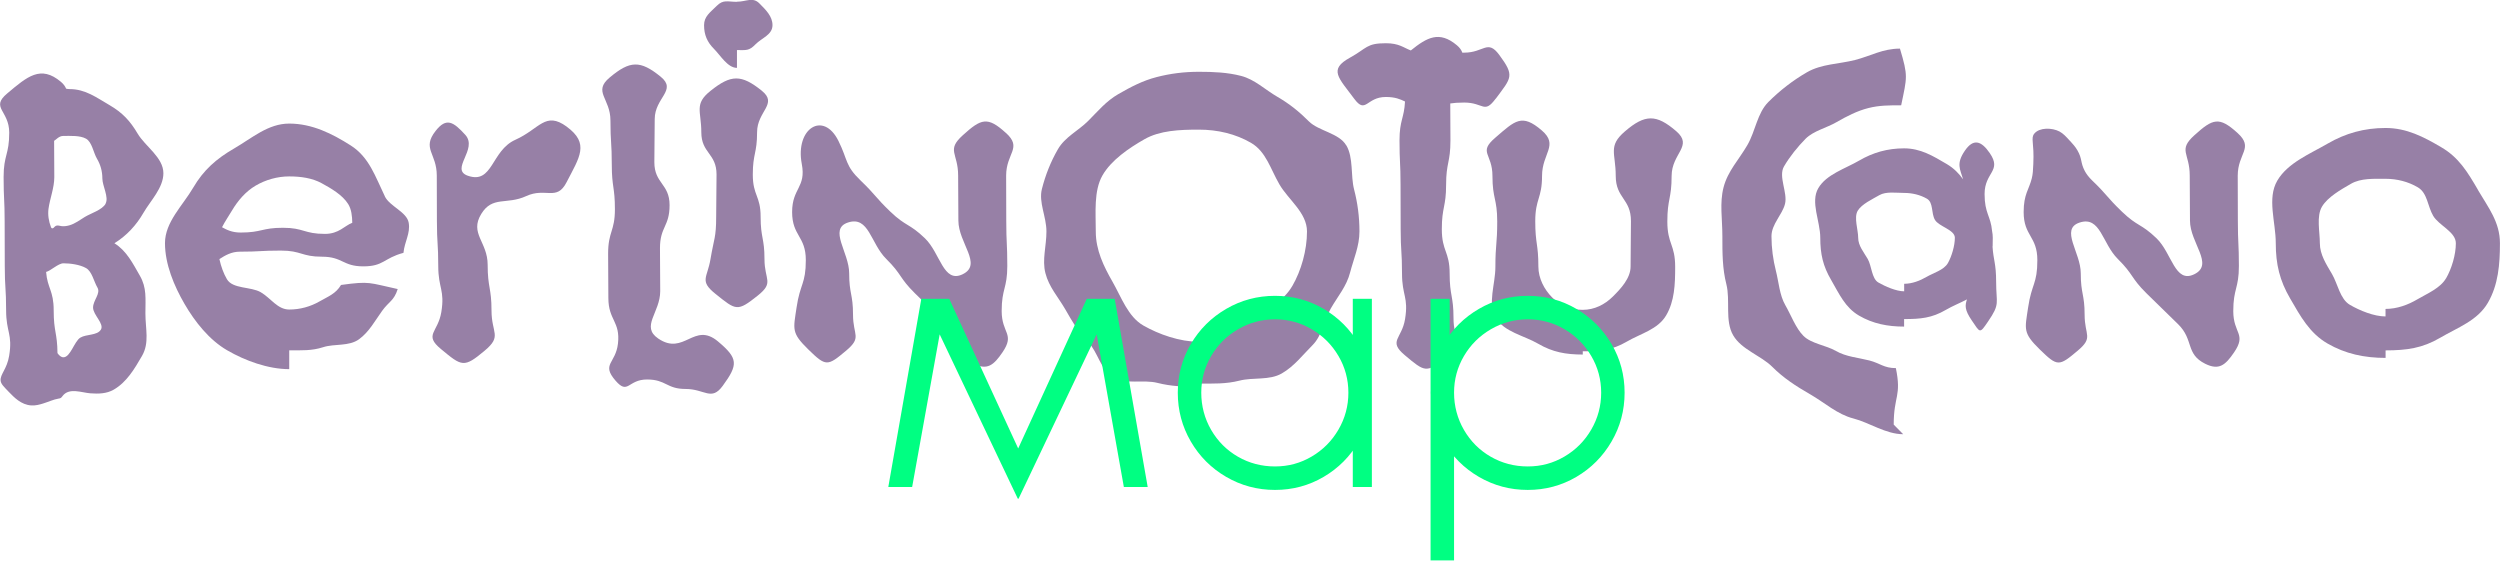
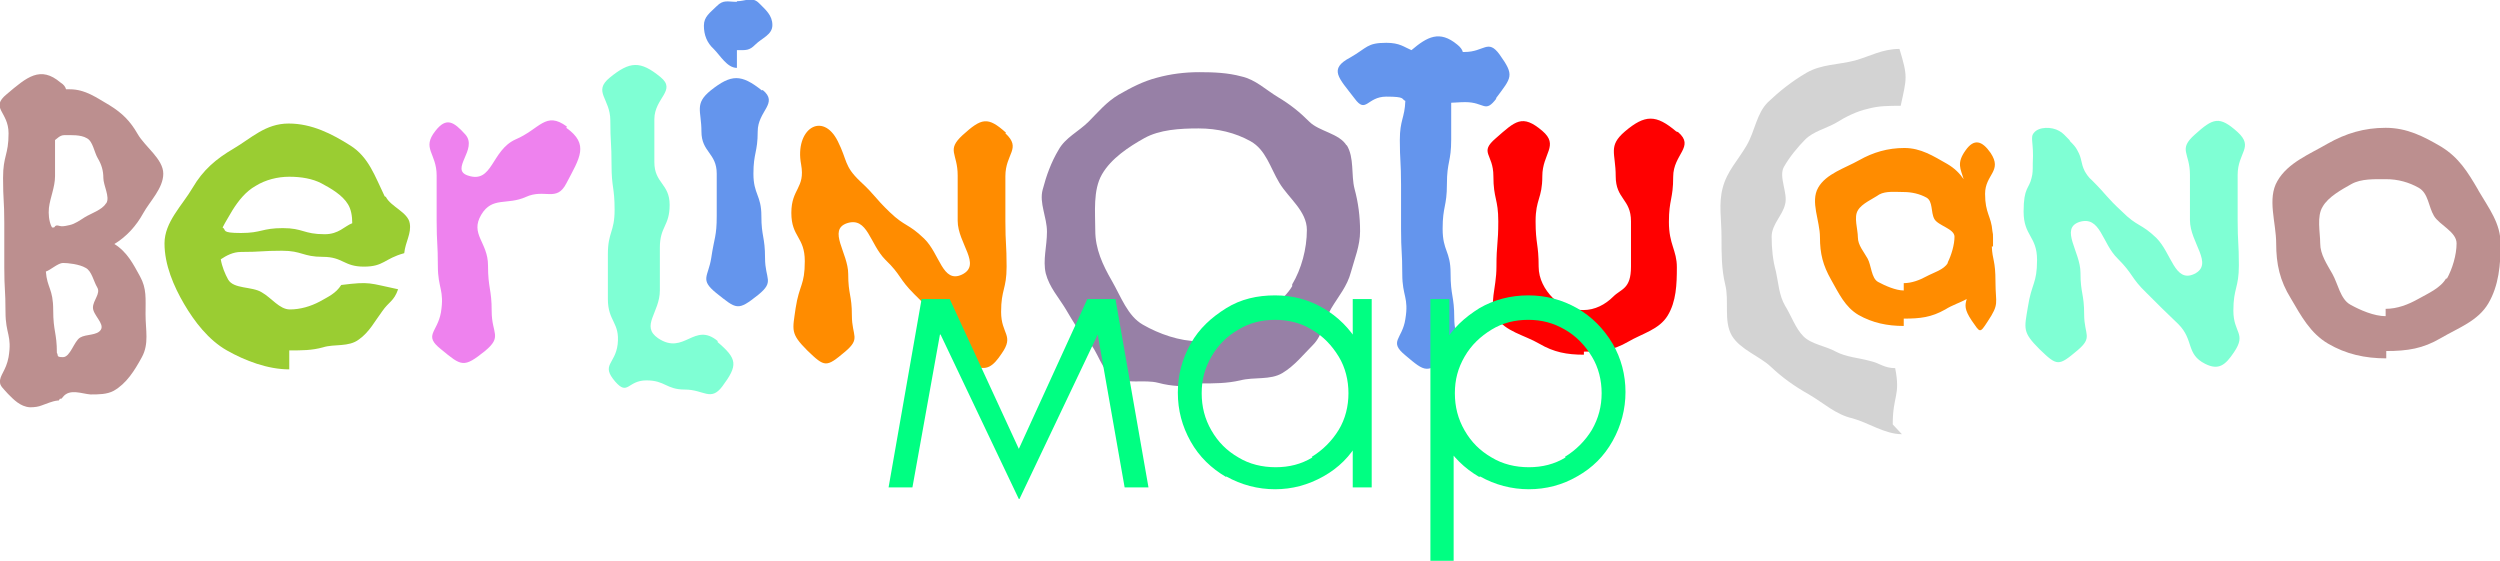
- <svg xmlns="http://www.w3.org/2000/svg" id="Layer_1" data-name="Layer 1" viewBox="0 0 408.84 91.64">
+ <svg xmlns="http://www.w3.org/2000/svg" id="Layer_1" version="1.1" viewBox="0 0 408.8 91.6">
  <defs>
    <style>
-       .cls-1 {
+       .st0 {
+         fill: #6495ed;
+       }
+ 
+       .st1 {
+         fill: #bc8f8f;
+       }
+ 
+       .st2 {
+         fill: #ff8c00;
+       }
+ 
+       .st3 {
+         fill: #9acd32;
+       }
+ 
+       .st4 {
        fill: #00ff82;
      }

-       .cls-2 {
+       .st5 {
        fill: #9780a6;
+       }
+ 
+       .st6 {
+         fill: red;
+       }
+ 
+       .st7 {
+         fill: #d3d3d3;
+       }
+ 
+       .st8 {
+         fill: violet;
+       }
+ 
+       .st9 {
+         fill: #7fffd4;
      }
    </style>
  </defs>
  <g>
-     <path class="cls-2" d="M124.59,14.84c-3.37-2.7-5.04-2.67-8.41.03-2.7,2.16-1.49,3.3-1.49,6.75s2.49,3.45,2.49,6.91-.06,3.46-.06,6.91-.36,3.53-.93,6.94c-.51,3.09-1.87,3.53.83,5.69,3.37,2.7,3.54,2.95,6.91.26,2.7-2.16,1.09-2.5,1.09-5.96s-.63-3.45-.63-6.91-1.28-3.46-1.28-6.91.7-3.46.7-6.92,3.47-4.63.77-6.79Z" />
-     <path class="cls-2" d="M120.52.3c-1.54,0-2.23-.42-3.31.66-1.08,1.08-2.07,1.72-2.07,3.16,0,1.58.52,2.77,1.6,3.85,1.08,1.08,2.25,3.13,3.78,3.13v-2.91c1.54,0,1.96.15,3.02-.93,1.06-1.08,2.79-1.56,2.79-3.15,0-1.44-1.08-2.49-2.16-3.57-1.08-1.08-2.15-.26-3.64-.26Z" />
-     <path class="cls-2" d="M9.76,65.15c.06-.02.13-.04.18-.07.13-.08.21-.21.3-.33,1.07-1.4,3.09-.54,4.52-.43,1.31.1,2.67.08,3.84-.6,2.11-1.22,3.37-3.35,4.62-5.51,1.25-2.16.56-4.39.56-6.98,0-2.4.24-4.16-.91-6.15-1.15-1.99-2.15-4.05-4.16-5.3,2.02-1.25,3.59-2.97,4.74-4.96,1.15-1.99,3.27-4.09,3.27-6.49,0-2.59-2.96-4.37-4.21-6.48-1.25-2.11-2.49-3.43-4.6-4.66-2.11-1.22-3.93-2.62-6.52-2.62-.21,0-.4-.03-.58-.07-.15-.38-.41-.75-.85-1.12-3.31-2.78-5.49-.87-8.79,1.91-2.78,2.33.34,2.77.34,6.4s-.92,3.63-.92,7.26.17,3.63.17,7.26.02,3.63.02,7.26.22,3.63.22,7.26,1.08,3.85.5,7.44c-.35,2.17-1.49,3.04-1.4,4.06.05.58.52,1,1.34,1.86.87.9,2.02,2.1,3.65,2.21.75.05,1.39-.14,1.95-.31.86-.26,1.67-.66,2.56-.81.06-.01.12-.02.18-.03ZM16.49,53.91c-.58.98-2.38.71-3.36,1.31-.98.6-1.61,3.21-2.76,3.21-.4,0-.71-.32-.97-.68-.03-3.35-.62-3.46-.62-6.99,0-3.27-1.03-3.6-1.24-6.29.71-.15,1.99-1.41,2.83-1.41,1.15,0,2.72.22,3.7.78.98.55,1.28,2.2,1.86,3.18.58.98-.71,2.08-.71,3.28s1.86,2.63,1.28,3.61ZM17.28,33.31c-.58,1.03-2.43,1.57-3.41,2.17-.79.48-1.56,1.08-2.46,1.35-.41.12-.85.2-1.28.16-.4-.04-.79-.26-1.15.05-.08.07-.14.16-.23.23s-.21.1-.3.04c-.06-.04-.09-.11-.12-.18-.36-.94-.53-1.98-.4-2.98.24-1.73.95-3.43.95-5.19,0-3.12-.03-3.57-.03-5.93.32-.17.78-.8,1.5-.8,1.15,0,2.74-.1,3.72.45.98.55,1.2,2.27,1.78,3.26.58.98.89,2.05.89,3.25s1.1,3.08.52,4.11Z" />
-     <path class="cls-2" d="M92.68,20.71c-3.52-2.57-4.42.37-8.4,2.15-3.98,1.78-3.65,7.31-7.77,5.88-2.99-1.04,1.71-4.34-.42-6.69-1.94-2.13-3.09-2.9-4.86-.63-2.27,2.91.2,3.61.2,7.3s.02,3.69.02,7.39.22,3.69.22,7.38,1.1,3.92.5,7.56c-.55,3.34-2.91,3.67-.06,6.03,3.44,2.85,3.74,3.13,7.16.26,2.87-2.4,1.11-2.81,1.11-6.55s-.63-3.74-.63-7.49-3-5.11-1.05-8.31c1.83-3,4.16-1.45,7.35-2.92s4.98.88,6.59-2.24c2.15-4.16,3.81-6.36.03-9.12Z" />
-     <path class="cls-2" d="M62.94,32.11c-1.58-3.26-2.56-6.4-5.58-8.32-3.02-1.92-6.31-3.58-10.06-3.58-3.46,0-6.08,2.37-9.01,4.07-2.93,1.7-5,3.52-6.7,6.42-1.7,2.91-4.61,5.61-4.61,9.06s1.49,7,3.19,9.93c1.7,2.93,4.04,5.89,6.97,7.59,2.93,1.7,6.7,3.09,10.16,3.09v-3.08c2.08,0,3.68.09,5.54-.51,1.88-.61,4.22-.09,5.89-1.31,1.65-1.21,2.61-3.04,3.75-4.62,1.14-1.58,1.94-1.63,2.56-3.58-4.75-1.02-4.46-1.33-9.27-.67-.86,1.44-2.06,1.86-3.53,2.7-1.46.84-3.17,1.32-4.94,1.32-1.92,0-3-1.86-4.64-2.82-1.63-.96-4.59-.51-5.55-2.14-.55-.93-.97-2.1-1.23-3.29.93-.6,1.97-1.21,3.32-1.21,3.37,0,3.37-.18,6.73-.18s3.37,1,6.74,1,3.37,1.58,6.74,1.58,3.31-1.34,6.57-2.21c.19-1.87,1.15-3.17.86-4.91-.3-1.79-3.11-2.68-3.91-4.33ZM46.26,37.25c-3.45,0-3.45.78-6.9.78-1.47,0-2.33-.48-3.05-.87.49-.97,1.13-1.89,1.64-2.75.96-1.61,2.22-3.09,3.85-4.05,1.63-.96,3.57-1.51,5.49-1.51s3.77.27,5.31,1.11c1.54.84,3.41,1.92,4.34,3.41.53.85.65,1.94.67,3.06-1.26.48-2.19,1.82-4.46,1.82-3.45,0-3.45-1-6.89-1Z" />
-     <path class="cls-2" d="M117.42,55.84c-3.94-3.31-5.53,2.42-9.78-.48-2.9-1.98.33-4.23.33-7.75s-.04-3.52-.04-7.03,1.57-3.51,1.57-7.03-2.49-3.52-2.49-7.03.06-3.52.06-7.04,3.7-4.71.98-6.93c-3.35-2.73-5.04-2.65-8.35.13-2.78,2.33.13,3.39.13,7.02s.22,3.63.22,7.26.51,3.63.51,7.26-1.11,3.63-1.11,7.26.04,3.63.04,7.26,1.98,3.83,1.57,7.44c-.37,3.3-2.78,3.33-.39,6.08,2.07,2.38,1.99-.2,5.14-.2s3.16,1.55,6.31,1.55,4.21,2.04,6.07-.51c2.55-3.49,2.54-4.48-.77-7.26Z" />
-     <path class="cls-2" d="M338.54,23.06c.46.51.85.93,1.2,1.54.81,1.4.45,1.95,1.2,3.37.26.48.63.99,1.2,1.54,2.55,2.45,2.34,2.67,4.89,5.12,2.55,2.45,3.08,1.89,5.63,4.33,2.55,2.45,3,7.44,6.18,5.89,3.31-1.61-.7-5.1-.7-8.78s-.04-3.68-.04-7.37-1.97-4.11.76-6.58c3.02-2.73,4.04-3.11,7.05-.38,2.74,2.48.04,3.29.04,6.98s.02,3.69.02,7.39.17,3.69.17,7.38-.92,3.69-.92,7.39,2.21,3.7.13,6.75c-1.42,2.08-2.46,2.98-4.72,1.86-3.25-1.62-1.83-3.91-4.42-6.46-2.58-2.55-2.61-2.52-5.19-5.07-2.58-2.55-2.09-3.05-4.67-5.6-2.58-2.54-2.83-7.1-6.27-5.96-3.23,1.07.2,4.89.2,8.29s.63,3.4.63,6.79,1.48,3.67-1.12,5.86c-3.08,2.6-3.31,2.64-6.2-.18-2.82-2.75-2.45-3.29-1.92-6.88.57-3.89,1.51-3.81,1.51-7.74s-2.24-3.93-2.24-7.86c0-2.94.88-3.68,1.33-5.51.18-.73.2-1.28.25-2.36.17-3.53-.47-4.22.18-4.98.84-1,2.88-.97,4.11-.32.59.32,1.04.8,1.71,1.54Z" />
-     <path class="cls-2" d="M325.87,40.3c.01-.47.02-.94.02-1.42,0-.38-.04-.74-.11-1.08-.23-2.52-1.23-2.89-1.23-6.07,0-3.59,2.88-3.73.85-6.69-1.39-2.03-2.68-2.43-4.07-.4-1.47,2.14-.78,3.02-.29,4.69-.69-.96-1.49-1.8-2.67-2.5-2.26-1.33-4.29-2.57-6.98-2.57s-5.07.67-7.35,2c-2.28,1.33-5.36,2.25-6.68,4.51-1.33,2.26.32,5.42.32,8.11s.45,4.64,1.78,6.91c1.32,2.28,2.28,4.49,4.55,5.82,2.28,1.33,4.69,1.8,7.38,1.8v-1.23c2.69,0,4.54-.17,6.8-1.49,1.13-.66,2.36-1.14,3.48-1.73-.32.98-.42,1.68.79,3.45,1.39,2.03,1.26,2.22,2.65.18,2.03-2.96,1.33-2.9,1.33-6.49,0-3.06-.45-3.52-.59-5.8ZM318.54,43.04c-.64,1.12-2.36,1.59-3.46,2.23-1.1.64-2.38,1.14-3.68,1.14v1.23c-1.31,0-3.12-.81-4.22-1.44-1.1-.63-1.09-2.73-1.74-3.85-.65-1.12-1.56-2.17-1.56-3.47s-.73-3.31-.08-4.41c.65-1.1,2.45-1.92,3.55-2.56,1.1-.63,2.74-.36,4.05-.36s2.61.31,3.71.94c1.1.63.68,2.36,1.32,3.46.63,1.1,3.26,1.62,3.26,2.93s-.52,3.05-1.15,4.17Z" />
-     <path class="cls-2" d="M405.22,31.02c-1.7-2.9-3.09-5.25-6-6.95-2.9-1.7-5.64-3.14-9.1-3.14s-6.55.86-9.47,2.56c-2.93,1.7-6.52,3.14-8.23,6.05-1.7,2.91-.25,6.78-.25,10.23s.64,6.11,2.35,9.04c1.7,2.93,3.17,5.66,6.1,7.36,2.93,1.7,6.05,2.36,9.51,2.36v-1.23c3.46,0,6.02-.36,8.92-2.06,2.9-1.7,6.11-2.8,7.81-5.73,1.7-2.93,1.97-6.29,1.97-9.74s-1.91-5.84-3.62-8.74ZM400.01,45.52c-.94,1.61-3.04,2.47-4.63,3.4-1.58.94-3.38,1.6-5.26,1.6v1.23c-1.87,0-4.22-.96-5.83-1.9-1.61-.94-1.98-3.42-2.92-5.03-.94-1.61-1.99-3.18-1.99-5.05s-.59-4.4.35-5.98c.94-1.58,3.12-2.8,4.73-3.73,1.61-.94,3.79-.82,5.66-.82s3.7.46,5.29,1.4c1.58.94,1.57,3.06,2.5,4.65s3.71,2.62,3.71,4.49-.68,4.15-1.61,5.76Z" />
-     <path class="cls-2" d="M164.5,21.74c-3.01-2.74-4.04-2.35-7.05.38-2.73,2.47-.76,2.89-.76,6.58s.04,3.68.04,7.37,4.01,7.17.7,8.78c-3.18,1.54-3.63-3.44-6.18-5.89-2.55-2.45-3.08-1.89-5.63-4.33-2.55-2.45-2.34-2.67-4.89-5.12-2.55-2.45-2.04-3.29-3.61-6.46-2.47-4.99-7.11-2.04-6,3.76.74,3.86-1.58,3.93-1.58,7.86s2.24,3.93,2.24,7.86-.94,3.85-1.51,7.74c-.53,3.6-.89,4.14,1.92,6.88,2.89,2.82,3.12,2.77,6.2.18,2.6-2.19,1.11-2.46,1.11-5.86s-.63-3.4-.63-6.79-3.42-7.22-.2-8.29c3.44-1.14,3.69,3.42,6.27,5.96,2.58,2.55,2.09,3.05,4.67,5.6,2.58,2.55,2.61,2.52,5.19,5.07,2.58,2.55,1.17,4.84,4.42,6.46,2.25,1.13,3.3.22,4.72-1.86,2.08-3.05-.13-3.06-.13-6.75s.92-3.69.92-7.39-.17-3.69-.17-7.38-.02-3.69-.02-7.39,2.7-4.5-.04-6.98Z" />
-     <path class="cls-2" d="M220.16,23.78c-1.16-2.02-4.52-2.34-6.11-3.93s-3.13-2.84-5.14-4.01c-2.04-1.18-3.7-2.85-5.96-3.43-2.21-.57-4.48-.67-6.9-.67s-4.67.29-6.88.86c-2.28.58-4.25,1.62-6.3,2.8-2.01,1.16-3.34,2.81-4.93,4.39-1.59,1.59-3.77,2.6-4.93,4.61-1.18,2.04-2.04,4.22-2.62,6.5-.56,2.2.74,4.52.74,6.95s-.73,4.61-.17,6.81c.58,2.28,2.08,3.9,3.26,5.94,1.16,2.01,2.11,3.74,3.71,5.32,1.59,1.58,2.1,4.66,4.11,5.82,2.05,1.18,4.97.29,7.26.88,2.21.56,4.33.64,6.76.64v-.53c2.42,0,4.42.08,6.63-.48,2.26-.58,4.89,0,6.93-1.18,2.02-1.16,3.44-3.04,5.03-4.63,1.59-1.59,1.81-3.97,2.98-5.99,1.18-2.04,2.58-3.63,3.16-5.89.57-2.21,1.53-4.3,1.53-6.71s-.31-4.68-.88-6.88c-.58-2.26-.08-5.15-1.26-7.19ZM211.33,46.78c-1.47,2.52-4.3,4.09-6.79,5.53-2.5,1.44-5.38,2.35-8.49,2.35v1.23c-3.12,0-6.54-1.21-9.06-2.65-2.52-1.44-3.61-4.64-5.05-7.16-1.44-2.52-2.74-5.15-2.74-8.22s-.35-6.65,1.09-9.17c1.44-2.52,4.35-4.48,6.87-5.92,2.52-1.44,5.77-1.57,8.89-1.57s6.03.71,8.52,2.15c2.49,1.44,3.19,4.28,4.66,6.8,1.46,2.52,4.51,4.63,4.51,7.7s-.94,6.4-2.4,8.92Z" />
-     <path class="cls-2" d="M244.61,16.14c2.57-3.47,3.13-3.71.56-7.18-1.91-2.57-2.5-.35-5.7-.35-.12,0-.22,0-.33,0-.14-.41-.41-.81-.89-1.21-2.87-2.41-4.88-1.29-7.53.85-1.21-.46-1.92-1.18-4.08-1.18-3.21,0-3.06.81-5.87,2.36-3.55,1.95-1.87,3.26.7,6.73,1.91,2.57,1.96-.3,5.16-.3,1.56,0,2.36.37,3.14.74-.14,2.75-.9,3.06-.9,6.35,0,3.63.17,3.63.17,7.26s.02,3.63.02,7.26.22,3.63.22,7.26,1.08,3.85.5,7.44c-.53,3.28-2.83,3.57-.05,5.91,3.31,2.78,3.55,3.03,6.86.25,2.78-2.33,1.11-2.7,1.11-6.33s-.63-3.63-.63-7.26-1.28-3.63-1.28-7.26.7-3.63.7-7.26.71-3.63.71-7.26c0-3.17-.03-3.57-.03-6.04.58-.09,1.27-.15,2.28-.15,3.21,0,3.24,1.93,5.15-.64Z" />
-     <path class="cls-2" d="M274.13,21.46c-3.27-2.82-5.12-2.79-8.4.03-2.81,2.41-1.5,3.55-1.5,7.26s2.49,3.71,2.49,7.42-.06,3.71-.06,7.42c0,1.92-1.61,3.63-2.91,4.92s-3,2.16-4.92,2.16-3.69-.72-4.99-2.02c-1.3-1.3-2.26-3.14-2.26-5.06,0-3.71-.51-3.71-.51-7.41s1.11-3.71,1.11-7.42,2.77-5.01-.04-7.43c-3.28-2.81-4.35-1.62-7.62,1.2-2.82,2.43-.45,2.53-.45,6.25s.78,3.72.78,7.44-.3,3.72-.3,7.44c0,2.83-1.32,5.97.05,8.3,1.37,2.33,4.6,2.89,6.96,4.26,2.35,1.37,4.5,1.76,7.28,1.76v-.53c2.83,0,4.81-.19,7.16-1.56,2.35-1.37,5.11-2,6.48-4.32,1.37-2.33,1.47-5.07,1.47-7.91,0-3.72-1.28-3.72-1.28-7.44s.7-3.72.7-7.44,3.58-4.89.76-7.32Z" />
-     <path class="cls-2" d="M310.04,60.2c-1.96,0-2.55-.79-4.33-1.25-1.84-.47-3.81-.6-5.46-1.55-1.62-.94-4.04-1.19-5.32-2.47s-2.03-3.41-2.97-5.03c-.95-1.65-1.07-3.79-1.54-5.62-.45-1.78-.72-3.69-.72-5.65s1.75-3.49,2.21-5.27c.47-1.84-1.12-4.48-.17-6.13.94-1.62,2.27-3.26,3.55-4.55,1.28-1.28,3.42-1.76,5.04-2.7,1.65-.95,3.38-1.85,5.22-2.31,1.78-.45,3.4-.45,5.36-.45.96-4.65,1.16-4.72-.2-9.27-2.84,0-4.76,1.2-7.34,1.86-2.66.68-5.48.63-7.87,2.01-2.35,1.36-4.43,2.99-6.29,4.84-1.86,1.85-2.1,4.74-3.46,7.08-1.38,2.38-3.21,4.25-3.89,6.91-.66,2.57-.19,5.13-.19,7.97s0,5.28.65,7.85c.68,2.66-.27,6,1.12,8.37,1.36,2.34,4.52,3.29,6.38,5.14,1.85,1.85,3.87,3.16,6.22,4.51,2.39,1.38,4.41,3.27,7.07,3.95,2.58.66,5.29,2.57,8.13,2.57l-1.55-1.57c0-4.75,1.31-4.6.35-9.25Z" />
+     <path class="st1" d="M405.2,31c-1.7-2.9-3.1-5.2-6-7-2.9-1.7-5.6-3.1-9.1-3.1s-6.5.9-9.5,2.6c-2.9,1.7-6.5,3.1-8.2,6.1-1.7,2.9-.2,6.8-.2,10.2s.6,6.1,2.4,9c1.7,2.9,3.2,5.7,6.1,7.4s6,2.4,9.5,2.4v-1.2c3.5,0,6-.4,8.9-2.1,2.9-1.7,6.1-2.8,7.8-5.7s2-6.3,2-9.7-1.9-5.8-3.6-8.7h0ZM400,45.5c-.9,1.6-3,2.5-4.6,3.4-1.6.9-3.4,1.6-5.3,1.6v1.2c-1.9,0-4.2-1-5.8-1.9-1.6-.9-2-3.4-2.9-5s-2-3.2-2-5-.6-4.4.4-6c.9-1.6,3.1-2.8,4.7-3.7,1.6-.9,3.8-.8,5.7-.8s3.7.5,5.3,1.4c1.6.9,1.6,3.1,2.5,4.6s3.7,2.6,3.7,4.5-.7,4.2-1.6,5.8h0Z" />
+     <path class="st9" d="M338.5,23.1c.5.5.9.9,1.2,1.5.8,1.4.5,2,1.2,3.4.3.5.6,1,1.2,1.5,2.5,2.5,2.3,2.7,4.9,5.1,2.5,2.5,3.1,1.9,5.6,4.3,2.5,2.5,3,7.4,6.2,5.9,3.3-1.6-.7-5.1-.7-8.8s0-3.7,0-7.4-2-4.1.8-6.6c3-2.7,4-3.1,7-.4,2.7,2.5,0,3.3,0,7s0,3.7,0,7.4.2,3.7.2,7.4-.9,3.7-.9,7.4,2.2,3.7.1,6.8c-1.4,2.1-2.5,3-4.7,1.9-3.2-1.6-1.8-3.9-4.4-6.5-2.6-2.5-2.6-2.5-5.2-5.1-2.6-2.5-2.1-3-4.7-5.6-2.6-2.5-2.8-7.1-6.3-6-3.2,1.1.2,4.9.2,8.3s.6,3.4.6,6.8,1.5,3.7-1.1,5.9c-3.1,2.6-3.3,2.6-6.2-.2-2.8-2.8-2.5-3.3-1.9-6.9.6-3.9,1.5-3.8,1.5-7.7s-2.2-3.9-2.2-7.9.9-3.7,1.3-5.5c.2-.7.2-1.3.2-2.4.2-3.5-.5-4.2.2-5,.8-1,2.9-1,4.1-.3.6.3,1,.8,1.7,1.5h0Z" />
+     <path class="st2" d="M325.9,40.3c0-.5,0-.9,0-1.4s0-.7-.1-1.1c-.2-2.5-1.2-2.9-1.2-6.1s2.9-3.7.9-6.7c-1.4-2-2.7-2.4-4.1-.4-1.5,2.1-.8,3-.3,4.7-.7-1-1.5-1.8-2.7-2.5-2.3-1.3-4.3-2.6-7-2.6s-5.1.7-7.4,2-5.4,2.2-6.7,4.5c-1.3,2.3.3,5.4.3,8.1s.5,4.6,1.8,6.9c1.3,2.3,2.3,4.5,4.5,5.8,2.3,1.3,4.7,1.8,7.4,1.8v-1.2c2.7,0,4.5-.2,6.8-1.5,1.1-.7,2.4-1.1,3.5-1.7-.3,1-.4,1.7.8,3.5,1.4,2,1.3,2.2,2.6.2,2-3,1.3-2.9,1.3-6.5s-.5-3.5-.6-5.8h0ZM318.5,43c-.6,1.1-2.4,1.6-3.5,2.2s-2.4,1.1-3.7,1.1v1.2c-1.3,0-3.1-.8-4.2-1.4-1.1-.6-1.1-2.7-1.7-3.8s-1.6-2.2-1.6-3.5-.7-3.3,0-4.4c.6-1.1,2.5-1.9,3.5-2.6,1.1-.6,2.7-.4,4-.4s2.6.3,3.7.9.7,2.4,1.3,3.5c.6,1.1,3.3,1.6,3.3,2.9s-.5,3-1.1,4.2h0Z" />
+     <path class="st7" d="M310,60.2c-2,0-2.5-.8-4.3-1.2-1.8-.5-3.8-.6-5.5-1.5-1.6-.9-4-1.2-5.3-2.5s-2-3.4-3-5c-1-1.7-1.1-3.8-1.5-5.6-.5-1.8-.7-3.7-.7-5.7s1.8-3.5,2.2-5.3c.5-1.8-1.1-4.5-.2-6.1.9-1.6,2.3-3.3,3.5-4.5,1.3-1.3,3.4-1.8,5-2.7,1.6-1,3.4-1.9,5.2-2.3,1.8-.5,3.4-.5,5.4-.5,1-4.6,1.2-4.7-.2-9.3-2.8,0-4.8,1.2-7.3,1.9-2.7.7-5.5.6-7.9,2-2.4,1.4-4.4,3-6.3,4.8-1.9,1.9-2.1,4.7-3.5,7.1-1.4,2.4-3.2,4.2-3.9,6.9-.7,2.6-.2,5.1-.2,8s0,5.3.6,7.8c.7,2.7-.3,6,1.1,8.4,1.4,2.3,4.5,3.3,6.4,5.1,1.9,1.8,3.9,3.2,6.2,4.5,2.4,1.4,4.4,3.3,7.1,3.9,2.6.7,5.3,2.6,8.1,2.6l-1.5-1.6c0-4.8,1.3-4.6.4-9.2h0Z" />
+     <path class="st6" d="M274.1,21.5c-3.3-2.8-5.1-2.8-8.4,0-2.8,2.4-1.5,3.5-1.5,7.3s2.5,3.7,2.5,7.4,0,3.7,0,7.4-1.6,3.6-2.9,4.9-3,2.2-4.9,2.2-3.7-.7-5-2-2.3-3.1-2.3-5.1c0-3.7-.5-3.7-.5-7.4s1.1-3.7,1.1-7.4,2.8-5,0-7.4c-3.3-2.8-4.4-1.6-7.6,1.2-2.8,2.4-.4,2.5-.4,6.2s.8,3.7.8,7.4-.3,3.7-.3,7.4-1.3,6,0,8.3c1.4,2.3,4.6,2.9,7,4.3,2.4,1.4,4.5,1.8,7.3,1.8v-.5c2.8,0,4.8-.2,7.2-1.6,2.4-1.4,5.1-2,6.5-4.3,1.4-2.3,1.5-5.1,1.5-7.9s-1.3-3.7-1.3-7.4.7-3.7.7-7.4,3.6-4.9.8-7.3h0Z" />
+     <path class="st0" d="M244.6,16.1c2.6-3.5,3.1-3.7.6-7.2-1.9-2.6-2.5-.4-5.7-.4h-.3c-.1-.4-.4-.8-.9-1.2-2.9-2.4-4.9-1.3-7.5.9-1.2-.5-1.9-1.2-4.1-1.2-3.2,0-3.1.8-5.9,2.4-3.6,1.9-1.9,3.3.7,6.7,1.9,2.6,2-.3,5.2-.3s2.4.4,3.1.7c-.1,2.8-.9,3.1-.9,6.4s.2,3.6.2,7.3,0,3.6,0,7.3.2,3.6.2,7.3,1.1,3.8.5,7.4c-.5,3.3-2.8,3.6,0,5.9,3.3,2.8,3.6,3,6.9.2,2.8-2.3,1.1-2.7,1.1-6.3s-.6-3.6-.6-7.3-1.3-3.6-1.3-7.3.7-3.6.7-7.3.7-3.6.7-7.3,0-3.6,0-6c.6,0,1.3-.1,2.3-.1,3.2,0,3.2,1.9,5.1-.6h0Z" />
+     <path class="st5" d="M220.2,23.8c-1.2-2-4.5-2.3-6.1-3.9s-3.1-2.8-5.1-4c-2-1.2-3.7-2.9-6-3.4-2.2-.6-4.5-.7-6.9-.7s-4.7.3-6.9.9c-2.3.6-4.2,1.6-6.3,2.8-2,1.2-3.3,2.8-4.9,4.4-1.6,1.6-3.8,2.6-4.9,4.6-1.2,2-2,4.2-2.6,6.5-.6,2.2.7,4.5.7,6.9s-.7,4.6-.2,6.8c.6,2.3,2.1,3.9,3.3,5.9,1.2,2,2.1,3.7,3.7,5.3,1.6,1.6,2.1,4.7,4.1,5.8,2.1,1.2,5,.3,7.3.9,2.2.6,4.3.6,6.8.6v-.5c2.4,0,4.4,0,6.6-.5,2.3-.6,4.9,0,6.9-1.2,2-1.2,3.4-3,5-4.6s1.8-4,3-6c1.2-2,2.6-3.6,3.2-5.9.6-2.2,1.5-4.3,1.5-6.7s-.3-4.7-.9-6.9c-.6-2.3,0-5.1-1.3-7.2h0ZM211.3,46.8c-1.5,2.5-4.3,4.1-6.8,5.5-2.5,1.4-5.4,2.3-8.5,2.3v1.2c-3.1,0-6.5-1.2-9.1-2.7-2.5-1.4-3.6-4.6-5.1-7.2s-2.7-5.2-2.7-8.2-.4-6.6,1.1-9.2,4.4-4.5,6.9-5.9c2.5-1.4,5.8-1.6,8.9-1.6s6,.7,8.5,2.1,3.2,4.3,4.7,6.8c1.5,2.5,4.5,4.6,4.5,7.7s-.9,6.4-2.4,8.9h0Z" />
+     <path class="st2" d="M164.5,21.7c-3-2.7-4-2.4-7.1.4-2.7,2.5-.8,2.9-.8,6.6s0,3.7,0,7.4,4,7.2.7,8.8c-3.2,1.5-3.6-3.4-6.2-5.9-2.6-2.5-3.1-1.9-5.6-4.3-2.6-2.5-2.3-2.7-4.9-5.1-2.6-2.5-2-3.3-3.6-6.5-2.5-5-7.1-2-6,3.8.7,3.9-1.6,3.9-1.6,7.9s2.2,3.9,2.2,7.9-.9,3.8-1.5,7.7c-.5,3.6-.9,4.1,1.9,6.9,2.9,2.8,3.1,2.8,6.2.2,2.6-2.2,1.1-2.5,1.1-5.9s-.6-3.4-.6-6.8-3.4-7.2-.2-8.3c3.4-1.1,3.7,3.4,6.3,6,2.6,2.5,2.1,3,4.7,5.6s2.6,2.5,5.2,5.1,1.2,4.8,4.4,6.5c2.2,1.1,3.3.2,4.7-1.9,2.1-3-.1-3.1-.1-6.8s.9-3.7.9-7.4-.2-3.7-.2-7.4,0-3.7,0-7.4,2.7-4.5,0-7h0Z" />
+     <path class="st0" d="M124.6,14.8c-3.4-2.7-5-2.7-8.4,0-2.7,2.2-1.5,3.3-1.5,6.7s2.5,3.5,2.5,6.9,0,3.5,0,6.9-.4,3.5-.9,6.9c-.5,3.1-1.9,3.5.8,5.7,3.4,2.7,3.5,3,6.9.3,2.7-2.2,1.1-2.5,1.1-6s-.6-3.5-.6-6.9-1.3-3.5-1.3-6.9.7-3.5.7-6.9,3.5-4.6.8-6.8h0Z" />
+     <path class="st0" d="M120.5.3c-1.5,0-2.2-.4-3.3.7-1.1,1.1-2.1,1.7-2.1,3.2s.5,2.8,1.6,3.8c1.1,1.1,2.2,3.1,3.8,3.1v-2.9c1.5,0,2,.1,3-.9,1.1-1.1,2.8-1.6,2.8-3.2s-1.1-2.5-2.2-3.6c-1.1-1.1-2.2-.3-3.6-.3h0Z" />
+     <path class="st9" d="M117.4,55.8c-3.9-3.3-5.5,2.4-9.8-.5-2.9-2,.3-4.2.3-7.8s0-3.5,0-7,1.6-3.5,1.6-7-2.5-3.5-2.5-7,0-3.5,0-7,3.7-4.7,1-6.9c-3.3-2.7-5-2.6-8.3.1-2.8,2.3.1,3.4.1,7s.2,3.6.2,7.3.5,3.6.5,7.3-1.1,3.6-1.1,7.3,0,3.6,0,7.3,2,3.8,1.6,7.4c-.4,3.3-2.8,3.3-.4,6.1,2.1,2.4,2-.2,5.1-.2s3.2,1.5,6.3,1.5,4.2,2,6.1-.5c2.6-3.5,2.5-4.5-.8-7.3Z" />
+     <path class="st8" d="M92.7,20.7c-3.5-2.6-4.4.4-8.4,2.1-4,1.8-3.7,7.3-7.8,5.9-3-1,1.7-4.3-.4-6.7-1.9-2.1-3.1-2.9-4.9-.6-2.3,2.9.2,3.6.2,7.3s0,3.7,0,7.4.2,3.7.2,7.4,1.1,3.9.5,7.6c-.6,3.3-2.9,3.7,0,6,3.4,2.8,3.7,3.1,7.2.3,2.9-2.4,1.1-2.8,1.1-6.5s-.6-3.7-.6-7.5-3-5.1-1.1-8.3c1.8-3,4.2-1.5,7.3-2.9s5,.9,6.6-2.2c2.2-4.2,3.8-6.4,0-9.1h0Z" />
+     <path class="st3" d="M62.9,32.1c-1.6-3.3-2.6-6.4-5.6-8.3-3-1.9-6.3-3.6-10.1-3.6s-6.1,2.4-9,4.1c-2.9,1.7-5,3.5-6.7,6.4-1.7,2.9-4.6,5.6-4.6,9.1s1.5,7,3.2,9.9,4,5.9,7,7.6,6.7,3.1,10.2,3.1v-3.1c2.1,0,3.7,0,5.5-.5,1.9-.6,4.2,0,5.9-1.3,1.7-1.2,2.6-3,3.8-4.6,1.1-1.6,1.9-1.6,2.6-3.6-4.8-1-4.5-1.3-9.3-.7-.9,1.4-2.1,1.9-3.5,2.7-1.5.8-3.2,1.3-4.9,1.3s-3-1.9-4.6-2.8c-1.6-1-4.6-.5-5.5-2.1-.5-.9-1-2.1-1.2-3.3.9-.6,2-1.2,3.3-1.2,3.4,0,3.4-.2,6.7-.2s3.4,1,6.7,1,3.4,1.6,6.7,1.6,3.3-1.3,6.6-2.2c.2-1.9,1.2-3.2.9-4.9-.3-1.8-3.1-2.7-3.9-4.3h0ZM46.3,37.3c-3.5,0-3.5.8-6.9.8s-2.3-.5-3-.9c.5-1,1.1-1.9,1.6-2.8,1-1.6,2.2-3.1,3.8-4,1.6-1,3.6-1.5,5.5-1.5s3.8.3,5.3,1.1,3.4,1.9,4.3,3.4c.5.8.7,1.9.7,3.1-1.3.5-2.2,1.8-4.5,1.8-3.5,0-3.5-1-6.9-1Z" />
+     <path class="st1" d="M9.8,65.2c0,0,.1,0,.2,0,.1,0,.2-.2.3-.3,1.1-1.4,3.1-.5,4.5-.4,1.3,0,2.7,0,3.8-.6,2.1-1.2,3.4-3.3,4.6-5.5,1.2-2.2.6-4.4.6-7s.2-4.2-.9-6.2-2.1-4-4.2-5.3c2-1.2,3.6-3,4.7-5,1.1-2,3.3-4.1,3.3-6.5s-3-4.4-4.2-6.5c-1.2-2.1-2.5-3.4-4.6-4.7-2.1-1.2-3.9-2.6-6.5-2.6s-.4,0-.6,0c-.1-.4-.4-.8-.9-1.1-3.3-2.8-5.5-.9-8.8,1.9-2.8,2.3.3,2.8.3,6.4s-.9,3.6-.9,7.3.2,3.6.2,7.3,0,3.6,0,7.3.2,3.6.2,7.3,1.1,3.8.5,7.4c-.4,2.2-1.5,3-1.4,4.1,0,.6.5,1,1.3,1.9.9.9,2,2.1,3.6,2.2.8,0,1.4-.1,1.9-.3.9-.3,1.7-.7,2.6-.8,0,0,.1,0,.2,0h0ZM16.5,53.9c-.6,1-2.4.7-3.4,1.3-1,.6-1.6,3.2-2.8,3.2s-.7-.3-1-.7c0-3.3-.6-3.5-.6-7s-1-3.6-1.2-6.3c.7-.2,2-1.4,2.8-1.4s2.7.2,3.7.8c1,.5,1.3,2.2,1.9,3.2.6,1-.7,2.1-.7,3.3s1.9,2.6,1.3,3.6h0ZM17.3,33.3c-.6,1-2.4,1.6-3.4,2.2-.8.5-1.6,1.1-2.5,1.3-.4.1-.9.2-1.3.2-.4,0-.8-.3-1.1,0,0,0-.1.2-.2.2s-.2,0-.3,0c0,0,0-.1-.1-.2-.4-.9-.5-2-.4-3,.2-1.7,1-3.4,1-5.2,0-3.1,0-3.6,0-5.9.3-.2.8-.8,1.5-.8,1.1,0,2.7-.1,3.7.5,1,.5,1.2,2.3,1.8,3.3.6,1,.9,2,.9,3.2s1.1,3.1.5,4.1h0Z" />
  </g>
  <g>
-     <path class="cls-1" d="M153.67,54.68l-4.5,24.96h-3.9l5.4-30.78h4.56l11.28,24.48,11.22-24.48h4.56l5.4,30.78h-3.9l-4.44-24.96-12.78,26.88h-.12l-12.78-26.88Z" />
-     <path class="cls-1" d="M200.53,77.99c-2.44-1.42-4.37-3.35-5.79-5.79-1.42-2.44-2.13-5.1-2.13-7.98s.71-5.53,2.13-7.95c1.42-2.42,3.35-4.34,5.79-5.76s5.1-2.13,7.98-2.13,5.53.71,7.95,2.13c2.42,1.42,4.34,3.34,5.76,5.76,1.42,2.42,2.13,5.07,2.13,7.95s-.71,5.54-2.13,7.98c-1.42,2.44-3.34,4.37-5.76,5.79-2.42,1.42-5.07,2.13-7.95,2.13s-5.54-.71-7.98-2.13ZM214.51,74.66c1.84-1.08,3.3-2.55,4.38-4.41,1.08-1.86,1.62-3.87,1.62-6.03s-.54-4.16-1.62-6-2.54-3.3-4.38-4.38c-1.84-1.08-3.84-1.62-6-1.62s-4.17.54-6.03,1.62c-1.86,1.08-3.33,2.54-4.41,4.38s-1.62,3.84-1.62,6,.54,4.23,1.62,6.09,2.54,3.32,4.38,4.38c1.84,1.06,3.86,1.59,6.06,1.59s4.16-.54,6-1.62ZM221.23,48.86h3.12v30.78h-3.12v-30.78Z" />
-     <path class="cls-1" d="M241.86,77.99c-2.44-1.42-4.37-3.35-5.79-5.79-1.42-2.44-2.13-5.1-2.13-7.98s.71-5.53,2.13-7.95c1.42-2.42,3.35-4.34,5.79-5.76,2.44-1.42,5.1-2.13,7.98-2.13s5.53.71,7.95,2.13c2.42,1.42,4.34,3.34,5.76,5.76,1.42,2.42,2.13,5.07,2.13,7.95s-.71,5.54-2.13,7.98c-1.42,2.44-3.34,4.37-5.76,5.79-2.42,1.42-5.07,2.13-7.95,2.13s-5.54-.71-7.98-2.13ZM233.95,48.86h3.12v9.18l.72,1.86v31.74h-3.84v-42.78ZM255.85,74.66c1.84-1.08,3.3-2.55,4.38-4.41,1.08-1.86,1.62-3.87,1.62-6.03s-.54-4.16-1.62-6-2.54-3.3-4.38-4.38c-1.84-1.08-3.84-1.62-6-1.62s-4.17.54-6.03,1.62-3.33,2.54-4.41,4.38-1.62,3.84-1.62,6,.54,4.23,1.62,6.09,2.54,3.32,4.38,4.38c1.84,1.06,3.86,1.59,6.06,1.59s4.16-.54,6-1.62Z" />
+     <path class="st4" d="M153.7,54.7l-4.5,25h-3.9l5.4-30.8h4.6l11.3,24.5,11.2-24.5h4.6l5.4,30.8h-3.9l-4.4-25-12.8,26.9h-.1l-12.8-26.9Z" />
+     <path class="st4" d="M200.5,78c-2.4-1.4-4.4-3.3-5.8-5.8s-2.1-5.1-2.1-8,.7-5.5,2.1-8,3.4-4.3,5.8-5.8,5.1-2.1,8-2.1,5.5.7,7.9,2.1c2.4,1.4,4.3,3.3,5.8,5.8,1.4,2.4,2.1,5.1,2.1,7.9s-.7,5.5-2.1,8-3.3,4.4-5.8,5.8-5.1,2.1-7.9,2.1-5.5-.7-8-2.1ZM214.5,74.7c1.8-1.1,3.3-2.6,4.4-4.4s1.6-3.9,1.6-6-.5-4.2-1.6-6-2.5-3.3-4.4-4.4c-1.8-1.1-3.8-1.6-6-1.6s-4.2.5-6,1.6c-1.9,1.1-3.3,2.5-4.4,4.4s-1.6,3.8-1.6,6,.5,4.2,1.6,6.1,2.5,3.3,4.4,4.4c1.8,1.1,3.9,1.6,6.1,1.6s4.2-.5,6-1.6h0ZM221.2,48.9h3.1v30.8h-3.1v-30.8Z" />
+     <path class="st4" d="M241.9,78c-2.4-1.4-4.4-3.3-5.8-5.8s-2.1-5.1-2.1-8,.7-5.5,2.1-8,3.4-4.3,5.8-5.8c2.4-1.4,5.1-2.1,8-2.1s5.5.7,8,2.1c2.4,1.4,4.3,3.3,5.8,5.8,1.4,2.4,2.1,5.1,2.1,7.9s-.7,5.5-2.1,8-3.3,4.4-5.8,5.8c-2.4,1.4-5.1,2.1-7.9,2.1s-5.5-.7-8-2.1h0ZM233.9,48.9h3.1v9.2l.7,1.9v31.7h-3.8v-42.8ZM255.9,74.7c1.8-1.1,3.3-2.6,4.4-4.4,1.1-1.9,1.6-3.9,1.6-6s-.5-4.2-1.6-6-2.5-3.3-4.4-4.4-3.8-1.6-6-1.6-4.2.5-6,1.6-3.3,2.5-4.4,4.4-1.6,3.8-1.6,6,.5,4.2,1.6,6.1,2.5,3.3,4.4,4.4c1.8,1.1,3.9,1.6,6.1,1.6s4.2-.5,6-1.6h0Z" />
  </g>
</svg>
